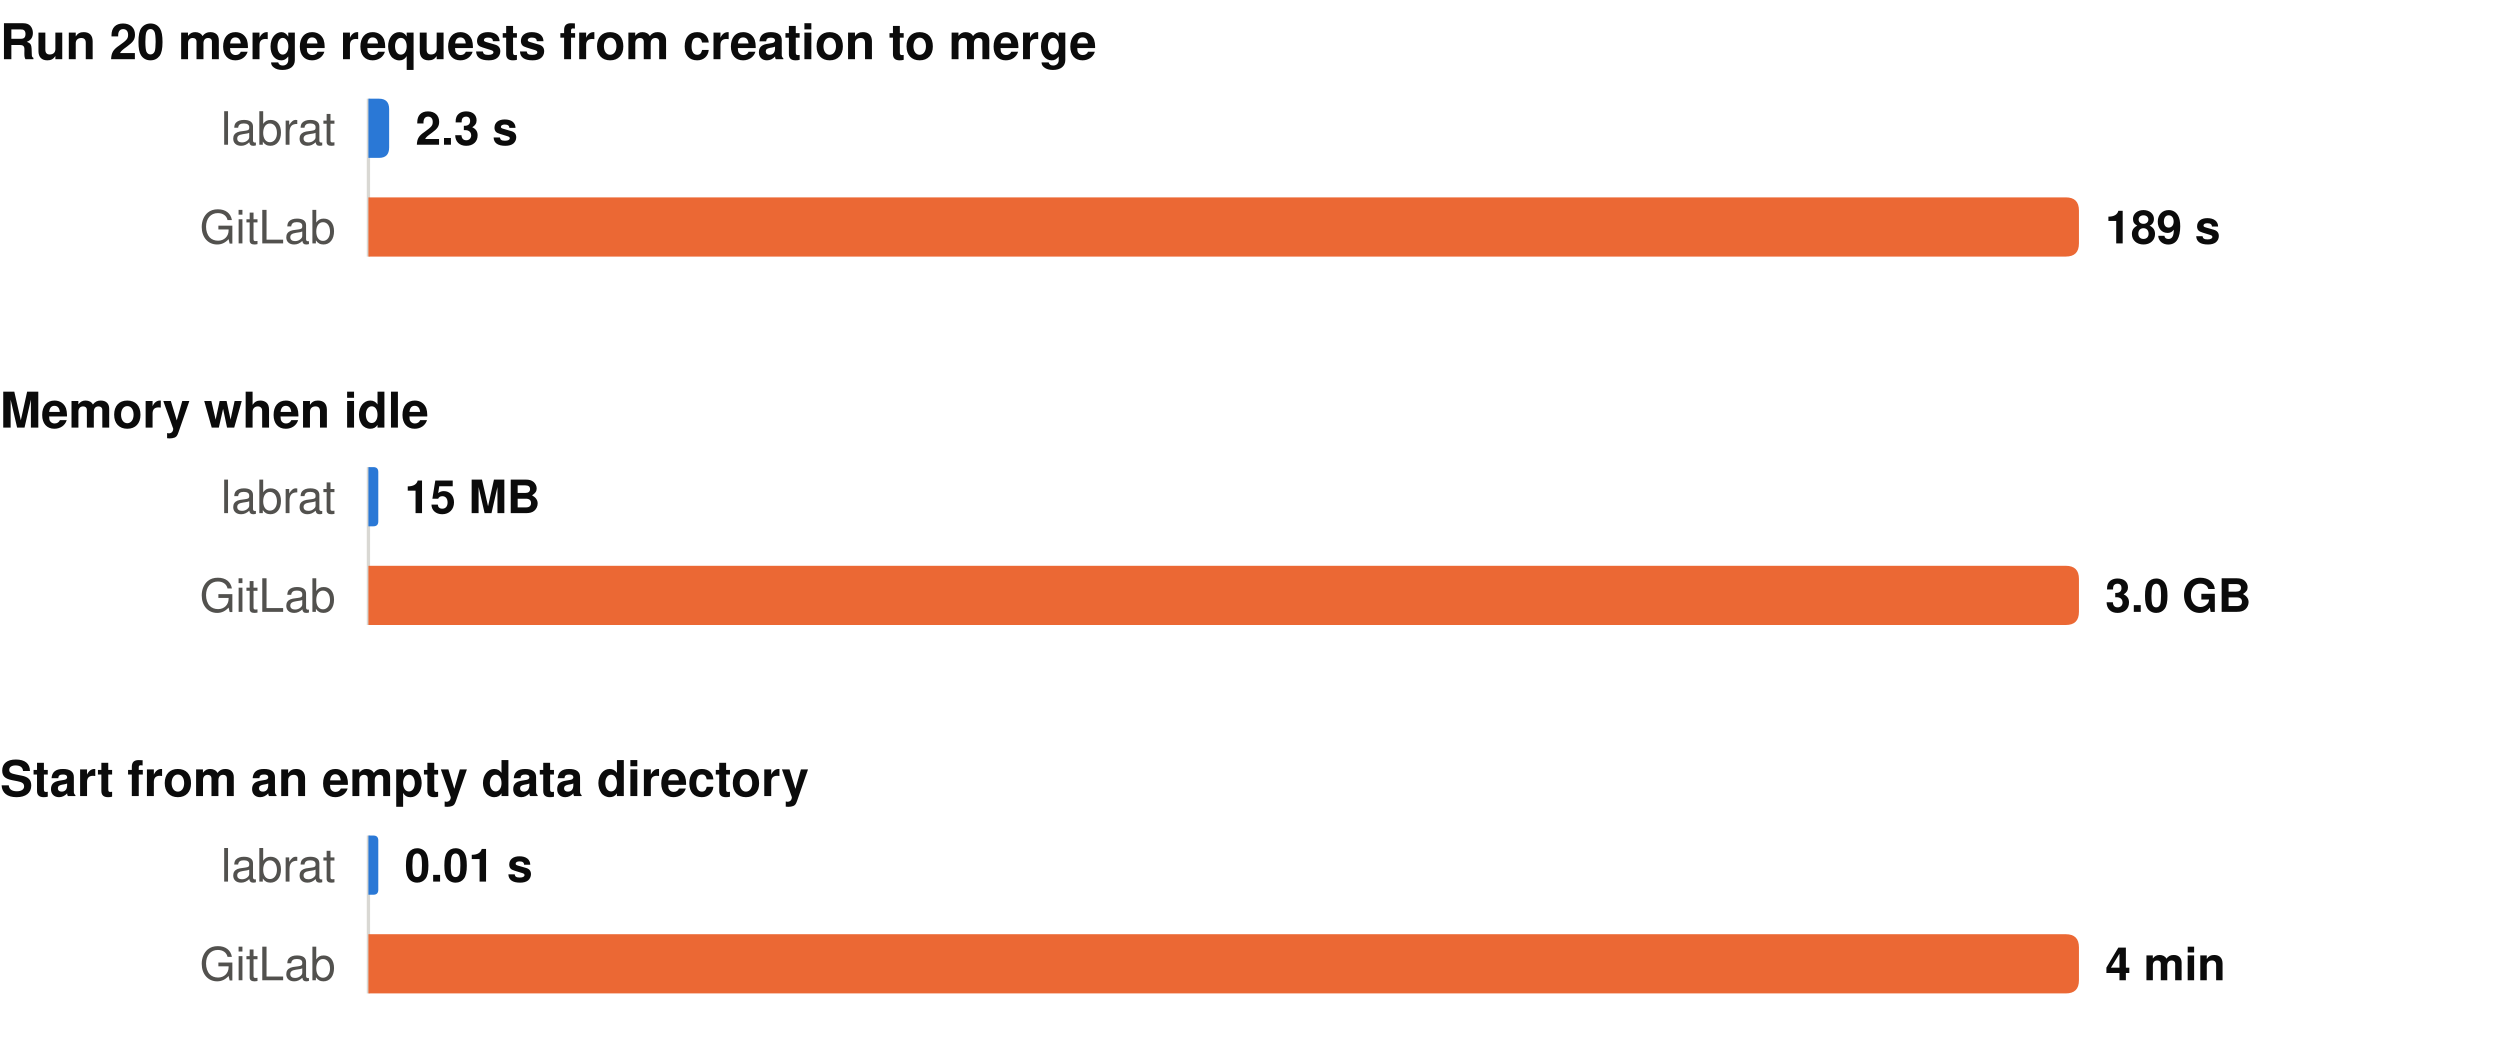
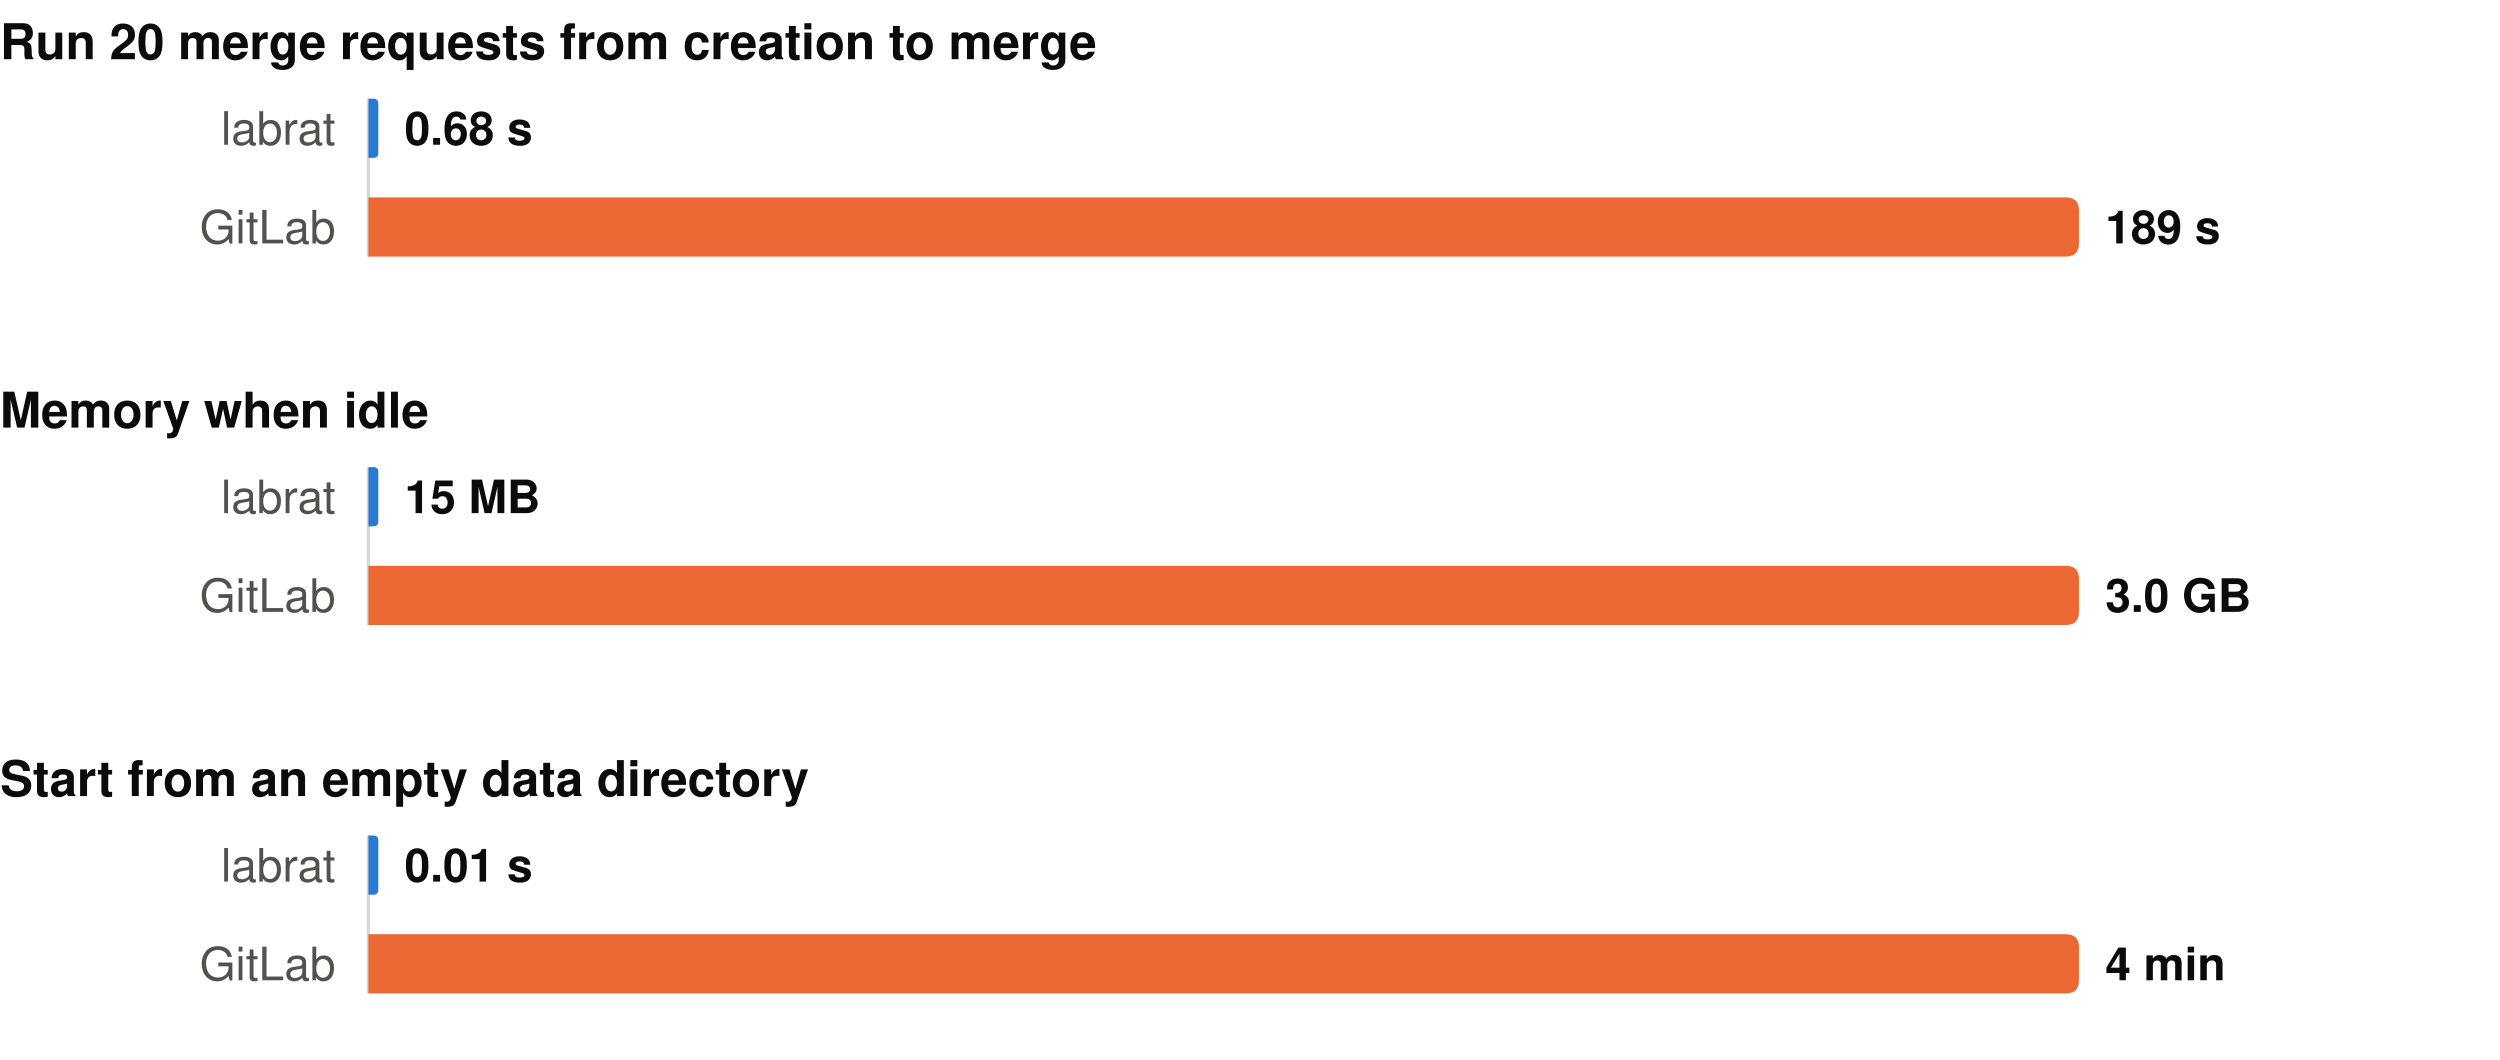
<svg xmlns="http://www.w3.org/2000/svg" viewBox="0 0 760 322" width="760" height="322" role="img" aria-labelledby="t d">
  <style>
  .surface { fill: none; }
  .title { font: 600 15px -apple-system, BlinkMacSystemFont, "Segoe UI", Helvetica, Arial, sans-serif; fill: #0b0b0b; }
  .name { font: 500 14px -apple-system, BlinkMacSystemFont, "Segoe UI", Helvetica, Arial, sans-serif; fill: #52514e; }
  .value { font: 600 14px -apple-system, BlinkMacSystemFont, "Segoe UI", Helvetica, Arial, sans-serif; fill: #0b0b0b; font-variant-numeric: tabular-nums; }
  .track { stroke: #d9d8d3; stroke-width: 1; }
  .labrat { fill: #2a78d6; }
  .gitlab { fill: #eb6834; }
  @media (prefers-color-scheme: dark) {
    .title, .value { fill: #f0efec; }
    .name { fill: #c3c2b7; }
    .track { stroke: #3a3936; }
    .labrat { fill: #3987e5; }
    .gitlab { fill: #d95926; }
  }
</style>
  <text class="title" x="0" y="18">Run 20 merge requests from creation to merge</text>
  <line class="track" x1="112" y1="30" x2="112" y2="78" />
  <text class="name" x="102" y="44" text-anchor="end">labrat</text>
-   <path class="labrat" d="M112,30 H115.2 Q118.3,30 118.3,33.16 V44.84 Q118.3,48 115.2,48 H112 Z" />
-   <text class="value" x="126.3" y="44">2.3 s</text>
+   <path class="labrat" d="M112,30 H113.5 Q115.0,30 115.0,31.50 V46.50 Q115.0,48 113.5,48 H112 Z" />
+   <text class="value" x="123.0" y="44">0.68 s</text>
  <text class="name" x="102" y="74" text-anchor="end">GitLab</text>
  <path class="gitlab" d="M112,60 H628.0 Q632.0,60 632.0,64 V74 Q632.0,78 628.0,78 H112 Z" />
  <text class="value" x="640.0" y="74">189 s</text>
  <text class="title" x="0" y="130">Memory when idle</text>
  <line class="track" x1="112" y1="142" x2="112" y2="190" />
  <text class="name" x="102" y="156" text-anchor="end">labrat</text>
  <path class="labrat" d="M112,142 H113.5 Q115.0,142 115.0,143.5 V158.5 Q115.0,160 113.5,160 H112 Z" />
  <text class="value" x="123.0" y="156">15 MB</text>
  <text class="name" x="102" y="186" text-anchor="end">GitLab</text>
  <path class="gitlab" d="M112,172 H628.0 Q632.0,172 632.0,176 V186 Q632.0,190 628.0,190 H112 Z" />
  <text class="value" x="640.0" y="186">3.0 GB</text>
  <text class="title" x="0" y="242">Start from an empty data directory</text>
  <line class="track" x1="112" y1="254" x2="112" y2="302" />
  <text class="name" x="102" y="268" text-anchor="end">labrat</text>
  <path class="labrat" d="M112,254 H113.5 Q115.0,254 115.0,255.5 V270.5 Q115.0,272 113.5,272 H112 Z" />
  <text class="value" x="123.0" y="268">0.01 s</text>
  <text class="name" x="102" y="298" text-anchor="end">GitLab</text>
  <path class="gitlab" d="M112,284 H628.0 Q632.0,284 632.0,288 V298 Q632.0,302 628.0,302 H112 Z" />
  <text class="value" x="640.0" y="298">4 min</text>
</svg>
